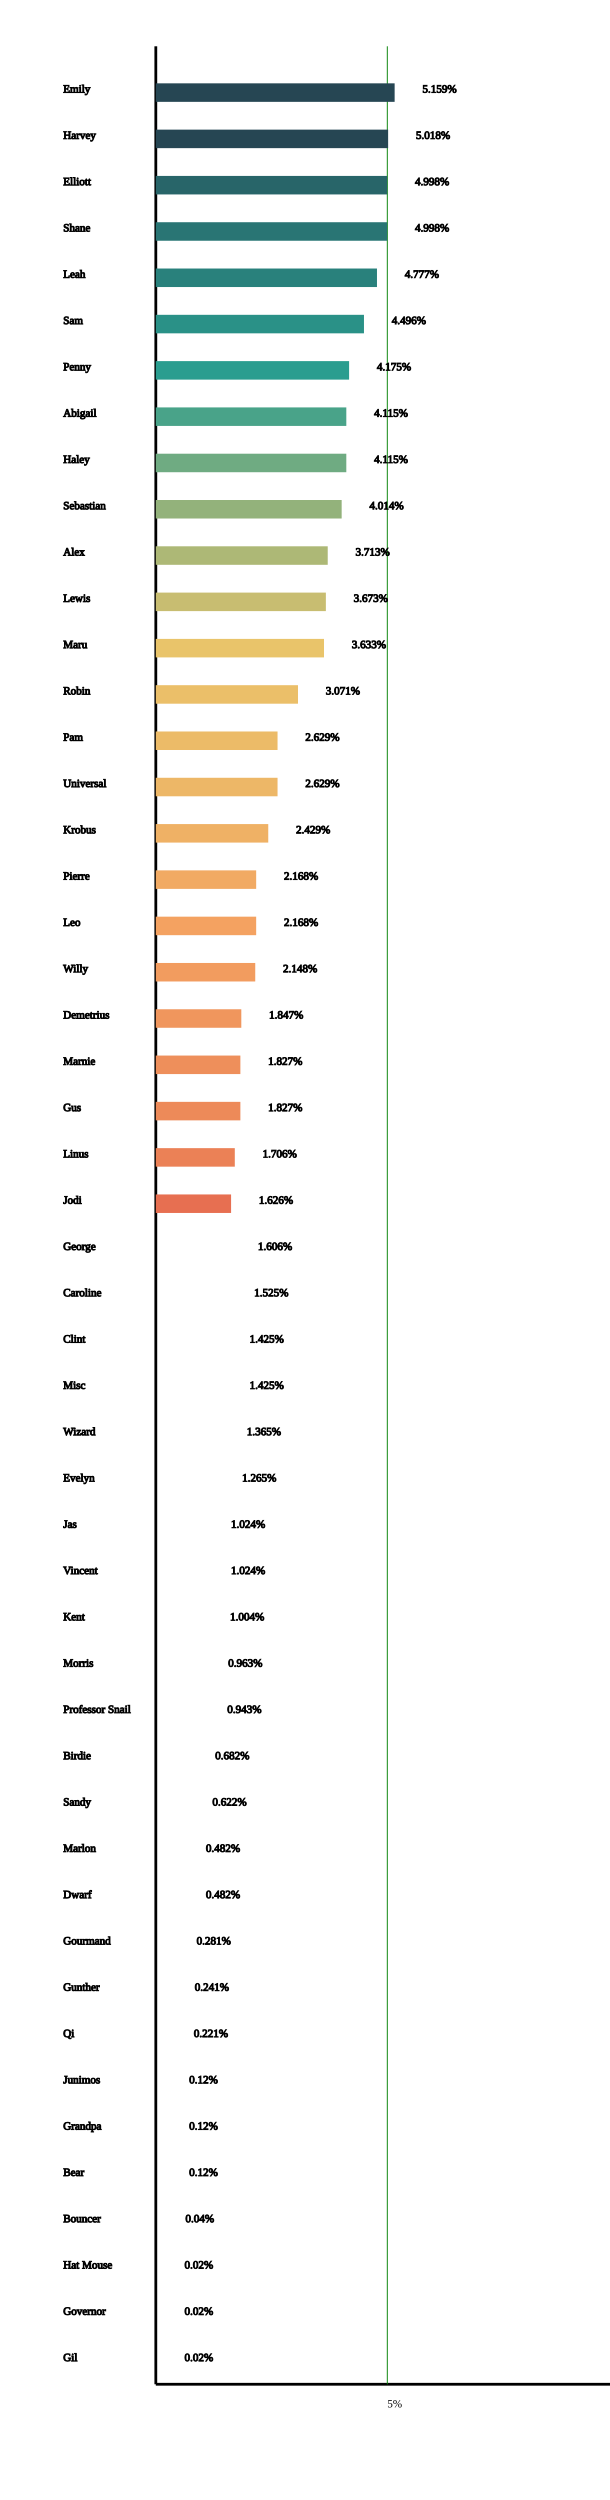
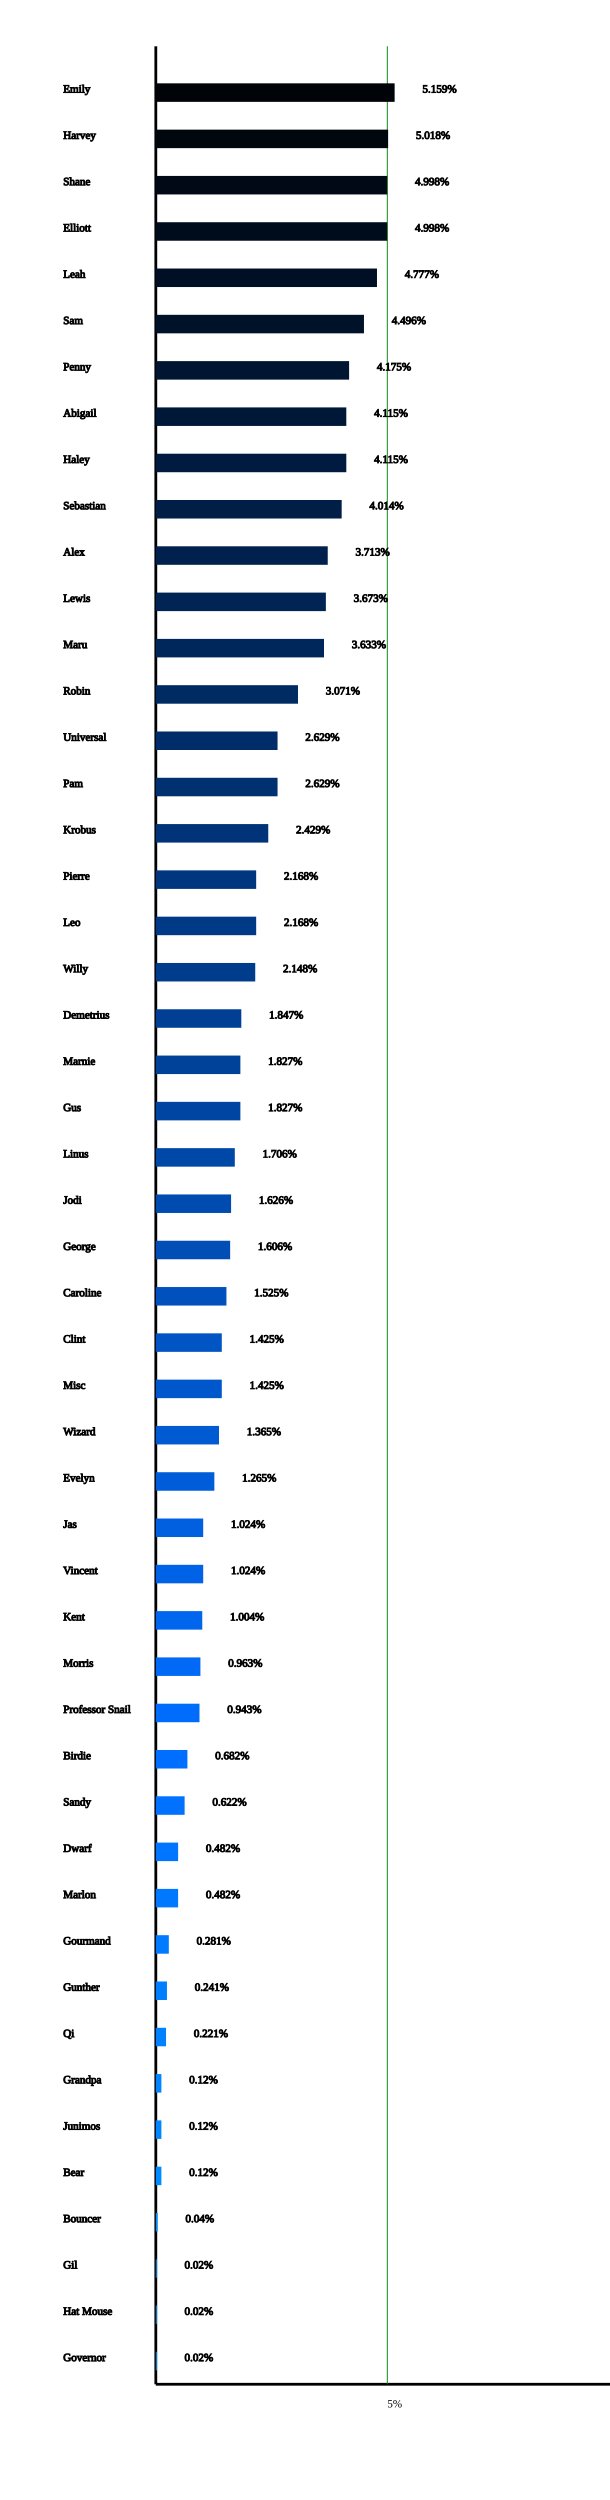
<svg xmlns="http://www.w3.org/2000/svg" width="100%" height="2700" overflow-y="scroll">
  <g transform="translate(150, 50)">
    <line x1="0" y1="2525" x2="500" y2="2525" stroke="black" stroke-width="3" />
    <line x1="0" y1="2525" x2="0" y2="0" stroke="black" stroke-width="3" />
    <line x1="250" y1="0" x2="250" y2="2525" stroke="green" stroke-width="1" />
    <line x1="500" y1="0" x2="500" y2="2525" stroke="green" stroke-width="1" />
    <text x="250" y="2550">5%</text>
    <text x="500" y="2550">10%</text>
  </g>
  <g transform="translate(150, 50)">
    <g id="Emily">
-       <line x1="0" y1="50" x2="257.929" y2="50" stroke="#264653" stroke-width="20" />
+       <line x1="0" y1="50" x2="257.929" y2="50" stroke="rgb(0, 3, 7)" stroke-width="20" />
      <text x="-100" y="50" stroke="black">Emily</text>
      <text x="287.929" y="50" stroke="black">5.159%</text>
    </g>
    <g id="Harvey">
-       <line x1="0" y1="100" x2="250.903" y2="100" stroke="#264653" stroke-width="20" />
+       <line x1="0" y1="100" x2="250.903" y2="100" stroke="rgb(0, 6, 14)" stroke-width="20" />
      <text x="-100" y="100" stroke="black">Harvey</text>
      <text x="280.903" y="100" stroke="black">5.018%</text>
    </g>
+     <g id="Shane">
+       <line x1="0" y1="150" x2="249.9" y2="150" stroke="rgb(0, 9, 21)" stroke-width="20" />
+       <text x="-100" y="150" stroke="black">Shane</text>
+       <text x="279.9" y="150" stroke="black">4.998%</text>
+     </g>
    <g id="Elliott">
-       <line x1="0" y1="150" x2="249.9" y2="150" stroke="#286569" stroke-width="20" />
-       <text x="-100" y="150" stroke="black">Elliott</text>
-       <text x="279.9" y="150" stroke="black">4.998%</text>
-     </g>
-     <g id="Shane">
-       <line x1="0" y1="200" x2="249.9" y2="200" stroke="#297574" stroke-width="20" />
-       <text x="-100" y="200" stroke="black">Shane</text>
+       <line x1="0" y1="200" x2="249.9" y2="200" stroke="rgb(0, 12, 28)" stroke-width="20" />
+       <text x="-100" y="200" stroke="black">Elliott</text>
      <text x="279.9" y="200" stroke="black">4.998%</text>
    </g>
    <g id="Leah">
-       <line x1="0" y1="250" x2="238.86" y2="250" stroke="#29817c" stroke-width="20" />
+       <line x1="0" y1="250" x2="238.86" y2="250" stroke="rgb(0, 15, 35)" stroke-width="20" />
      <text x="-100" y="250" stroke="black">Leah</text>
      <text x="268.86" y="250" stroke="black">4.777%</text>
    </g>
    <g id="Sam">
-       <line x1="0" y1="300" x2="224.809" y2="300" stroke="#2a9187" stroke-width="20" />
+       <line x1="0" y1="300" x2="224.809" y2="300" stroke="rgb(0, 18, 42)" stroke-width="20" />
      <text x="-100" y="300" stroke="black">Sam</text>
      <text x="254.809" y="300" stroke="black">4.496%</text>
    </g>
    <g id="Penny">
-       <line x1="0" y1="350" x2="208.752" y2="350" stroke="#2a9d8f" stroke-width="20" />
+       <line x1="0" y1="350" x2="208.752" y2="350" stroke="rgb(0, 21, 49)" stroke-width="20" />
      <text x="-100" y="350" stroke="black">Penny</text>
      <text x="238.752" y="350" stroke="black">4.175%</text>
    </g>
    <g id="Abigail">
-       <line x1="0" y1="400" x2="205.741" y2="400" stroke="#49a389" stroke-width="20" />
+       <line x1="0" y1="400" x2="205.741" y2="400" stroke="rgb(0, 24, 56)" stroke-width="20" />
      <text x="-100" y="400" stroke="black">Abigail</text>
      <text x="235.741" y="400" stroke="black">4.115%</text>
    </g>
    <g id="Haley">
-       <line x1="0" y1="450" x2="205.741" y2="450" stroke="#6fab82" stroke-width="20" />
+       <line x1="0" y1="450" x2="205.741" y2="450" stroke="rgb(0, 27, 63)" stroke-width="20" />
      <text x="-100" y="450" stroke="black">Haley</text>
      <text x="235.741" y="450" stroke="black">4.115%</text>
    </g>
    <g id="Sebastian">
-       <line x1="0" y1="500" x2="200.723" y2="500" stroke="#93b27b" stroke-width="20" />
+       <line x1="0" y1="500" x2="200.723" y2="500" stroke="rgb(0, 30, 70)" stroke-width="20" />
      <text x="-100" y="500" stroke="black">Sebastian</text>
      <text x="230.723" y="500" stroke="black">4.014%</text>
    </g>
    <g id="Alex">
-       <line x1="0" y1="550" x2="185.668" y2="550" stroke="#adb876" stroke-width="20" />
+       <line x1="0" y1="550" x2="185.668" y2="550" stroke="rgb(0, 33, 77)" stroke-width="20" />
      <text x="-100" y="550" stroke="black">Alex</text>
      <text x="215.668" y="550" stroke="black">3.713%</text>
    </g>
    <g id="Lewis">
-       <line x1="0" y1="600" x2="183.661" y2="600" stroke="#c8bd71" stroke-width="20" />
+       <line x1="0" y1="600" x2="183.661" y2="600" stroke="rgb(0, 36, 84)" stroke-width="20" />
      <text x="-100" y="600" stroke="black">Lewis</text>
      <text x="213.661" y="600" stroke="black">3.673%</text>
    </g>
    <g id="Maru">
-       <line x1="0" y1="650" x2="181.654" y2="650" stroke="#e9c46a" stroke-width="20" />
+       <line x1="0" y1="650" x2="181.654" y2="650" stroke="rgb(0, 39, 91)" stroke-width="20" />
      <text x="-100" y="650" stroke="black">Maru</text>
      <text x="211.654" y="650" stroke="black">3.633%</text>
    </g>
    <g id="Robin">
-       <line x1="0" y1="700" x2="153.553" y2="700" stroke="#ebbf69" stroke-width="20" />
+       <line x1="0" y1="700" x2="153.553" y2="700" stroke="rgb(0, 42, 98)" stroke-width="20" />
      <text x="-100" y="700" stroke="black">Robin</text>
      <text x="183.553" y="700" stroke="black">3.071%</text>
    </g>
+     <g id="Universal">
+       <line x1="0" y1="750" x2="131.473" y2="750" stroke="rgb(0, 45, 105)" stroke-width="20" />
+       <text x="-100" y="750" stroke="black">Universal</text>
+       <text x="161.473" y="750" stroke="black">2.629%</text>
+     </g>
    <g id="Pam">
-       <line x1="0" y1="750" x2="131.473" y2="750" stroke="#ecbb68" stroke-width="20" />
-       <text x="-100" y="750" stroke="black">Pam</text>
-       <text x="161.473" y="750" stroke="black">2.629%</text>
-     </g>
-     <g id="Universal">
-       <line x1="0" y1="800" x2="131.473" y2="800" stroke="#edb767" stroke-width="20" />
-       <text x="-100" y="800" stroke="black">Universal</text>
+       <line x1="0" y1="800" x2="131.473" y2="800" stroke="rgb(0, 48, 112)" stroke-width="20" />
+       <text x="-100" y="800" stroke="black">Pam</text>
      <text x="161.473" y="800" stroke="black">2.629%</text>
    </g>
    <g id="Krobus">
-       <line x1="0" y1="850" x2="121.437" y2="850" stroke="#efb165" stroke-width="20" />
+       <line x1="0" y1="850" x2="121.437" y2="850" stroke="rgb(0, 51, 119)" stroke-width="20" />
      <text x="-100" y="850" stroke="black">Krobus</text>
      <text x="151.437" y="850" stroke="black">2.429%</text>
    </g>
    <g id="Pierre">
-       <line x1="0" y1="900" x2="108.39" y2="900" stroke="#f1aa63" stroke-width="20" />
+       <line x1="0" y1="900" x2="108.39" y2="900" stroke="rgb(0, 54, 126)" stroke-width="20" />
      <text x="-100" y="900" stroke="black">Pierre</text>
      <text x="138.39" y="900" stroke="black">2.168%</text>
    </g>
    <g id="Leo">
-       <line x1="0" y1="950" x2="108.39" y2="950" stroke="#f4a261" stroke-width="20" />
+       <line x1="0" y1="950" x2="108.39" y2="950" stroke="rgb(0, 57, 133)" stroke-width="20" />
      <text x="-100" y="950" stroke="black">Leo</text>
      <text x="138.39" y="950" stroke="black">2.168%</text>
    </g>
    <g id="Willy">
-       <line x1="0" y1="1000" x2="107.387" y2="1000" stroke="#f29c5f" stroke-width="20" />
+       <line x1="0" y1="1000" x2="107.387" y2="1000" stroke="rgb(0, 60, 140)" stroke-width="20" />
      <text x="-100" y="1000" stroke="black">Willy</text>
      <text x="137.387" y="1000" stroke="black">2.148%</text>
    </g>
    <g id="Demetrius">
-       <line x1="0" y1="1050" x2="92.332" y2="1050" stroke="#f0965d" stroke-width="20" />
+       <line x1="0" y1="1050" x2="92.332" y2="1050" stroke="rgb(0, 63, 147)" stroke-width="20" />
      <text x="-100" y="1050" stroke="black">Demetrius</text>
      <text x="122.332" y="1050" stroke="black">1.847%</text>
    </g>
    <g id="Marnie">
-       <line x1="0" y1="1100" x2="91.329" y2="1100" stroke="#ee8f5b" stroke-width="20" />
+       <line x1="0" y1="1100" x2="91.329" y2="1100" stroke="rgb(0, 66, 154)" stroke-width="20" />
      <text x="-100" y="1100" stroke="black">Marnie</text>
      <text x="121.329" y="1100" stroke="black">1.827%</text>
    </g>
    <g id="Gus">
-       <line x1="0" y1="1150" x2="91.329" y2="1150" stroke="#ed8a59" stroke-width="20" />
+       <line x1="0" y1="1150" x2="91.329" y2="1150" stroke="rgb(0, 69, 161)" stroke-width="20" />
      <text x="-100" y="1150" stroke="black">Gus</text>
      <text x="121.329" y="1150" stroke="black">1.827%</text>
    </g>
    <g id="Linus">
-       <line x1="0" y1="1200" x2="85.307" y2="1200" stroke="#eb8156" stroke-width="20" />
+       <line x1="0" y1="1200" x2="85.307" y2="1200" stroke="rgb(0, 72, 168)" stroke-width="20" />
      <text x="-100" y="1200" stroke="black">Linus</text>
      <text x="115.307" y="1200" stroke="black">1.706%</text>
    </g>
    <g id="Jodi">
-       <line x1="0" y1="1250" x2="81.293" y2="1250" stroke="#e76f51" stroke-width="20" />
+       <line x1="0" y1="1250" x2="81.293" y2="1250" stroke="rgb(0, 75, 175)" stroke-width="20" />
      <text x="-100" y="1250" stroke="black">Jodi</text>
      <text x="111.293" y="1250" stroke="black">1.626%</text>
    </g>
    <g id="George">
-       <line x1="0" y1="1300" x2="80.289" y2="1300" stroke="" stroke-width="20" />
+       <line x1="0" y1="1300" x2="80.289" y2="1300" stroke="rgb(0, 78, 182)" stroke-width="20" />
      <text x="-100" y="1300" stroke="black">George</text>
      <text x="110.289" y="1300" stroke="black">1.606%</text>
    </g>
    <g id="Caroline">
-       <line x1="0" y1="1350" x2="76.275" y2="1350" stroke="" stroke-width="20" />
+       <line x1="0" y1="1350" x2="76.275" y2="1350" stroke="rgb(0, 81, 189)" stroke-width="20" />
      <text x="-100" y="1350" stroke="black">Caroline</text>
      <text x="106.275" y="1350" stroke="black">1.525%</text>
    </g>
    <g id="Clint">
-       <line x1="0" y1="1400" x2="71.257" y2="1400" stroke="" stroke-width="20" />
+       <line x1="0" y1="1400" x2="71.257" y2="1400" stroke="rgb(0, 84, 196)" stroke-width="20" />
      <text x="-100" y="1400" stroke="black">Clint</text>
      <text x="101.257" y="1400" stroke="black">1.425%</text>
    </g>
    <g id="Misc">
-       <line x1="0" y1="1450" x2="71.257" y2="1450" stroke="" stroke-width="20" />
+       <line x1="0" y1="1450" x2="71.257" y2="1450" stroke="rgb(0, 87, 203)" stroke-width="20" />
      <text x="-100" y="1450" stroke="black">Misc</text>
      <text x="101.257" y="1450" stroke="black">1.425%</text>
    </g>
    <g id="Wizard">
-       <line x1="0" y1="1500" x2="68.246" y2="1500" stroke="" stroke-width="20" />
+       <line x1="0" y1="1500" x2="68.246" y2="1500" stroke="rgb(0, 90, 210)" stroke-width="20" />
      <text x="-100" y="1500" stroke="black">Wizard</text>
      <text x="98.246" y="1500" stroke="black">1.365%</text>
    </g>
    <g id="Evelyn">
-       <line x1="0" y1="1550" x2="63.228" y2="1550" stroke="" stroke-width="20" />
+       <line x1="0" y1="1550" x2="63.228" y2="1550" stroke="rgb(0, 93, 217)" stroke-width="20" />
      <text x="-100" y="1550" stroke="black">Evelyn</text>
      <text x="93.228" y="1550" stroke="black">1.265%</text>
    </g>
    <g id="Jas">
-       <line x1="0" y1="1600" x2="51.184" y2="1600" stroke="" stroke-width="20" />
+       <line x1="0" y1="1600" x2="51.184" y2="1600" stroke="rgb(0, 96, 224)" stroke-width="20" />
      <text x="-100" y="1600" stroke="black">Jas</text>
      <text x="81.184" y="1600" stroke="black">1.024%</text>
    </g>
    <g id="Vincent">
-       <line x1="0" y1="1650" x2="51.184" y2="1650" stroke="" stroke-width="20" />
+       <line x1="0" y1="1650" x2="51.184" y2="1650" stroke="rgb(0, 99, 231)" stroke-width="20" />
      <text x="-100" y="1650" stroke="black">Vincent</text>
      <text x="81.184" y="1650" stroke="black">1.024%</text>
    </g>
    <g id="Kent">
-       <line x1="0" y1="1700" x2="50.181" y2="1700" stroke="" stroke-width="20" />
+       <line x1="0" y1="1700" x2="50.181" y2="1700" stroke="rgb(0, 102, 238)" stroke-width="20" />
      <text x="-100" y="1700" stroke="black">Kent</text>
      <text x="80.181" y="1700" stroke="black">1.004%</text>
    </g>
    <g id="Morris">
-       <line x1="0" y1="1750" x2="48.173" y2="1750" stroke="" stroke-width="20" />
+       <line x1="0" y1="1750" x2="48.173" y2="1750" stroke="rgb(0, 105, 245)" stroke-width="20" />
      <text x="-100" y="1750" stroke="black">Morris</text>
      <text x="78.173" y="1750" stroke="black">0.963%</text>
    </g>
    <g id="Professor Snail">
-       <line x1="0" y1="1800" x2="47.17" y2="1800" stroke="" stroke-width="20" />
+       <line x1="0" y1="1800" x2="47.17" y2="1800" stroke="rgb(0, 108, 252)" stroke-width="20" />
      <text x="-100" y="1800" stroke="black">Professor Snail</text>
      <text x="77.17" y="1800" stroke="black">0.943%</text>
    </g>
    <g id="Birdie">
-       <line x1="0" y1="1850" x2="34.123" y2="1850" stroke="" stroke-width="20" />
+       <line x1="0" y1="1850" x2="34.123" y2="1850" stroke="rgb(0, 111, 259)" stroke-width="20" />
      <text x="-100" y="1850" stroke="black">Birdie</text>
      <text x="64.123" y="1850" stroke="black">0.682%</text>
    </g>
    <g id="Sandy">
-       <line x1="0" y1="1900" x2="31.112" y2="1900" stroke="" stroke-width="20" />
+       <line x1="0" y1="1900" x2="31.112" y2="1900" stroke="rgb(0, 114, 266)" stroke-width="20" />
      <text x="-100" y="1900" stroke="black">Sandy</text>
      <text x="61.112" y="1900" stroke="black">0.622%</text>
    </g>
+     <g id="Dwarf">
+       <line x1="0" y1="1950" x2="24.087" y2="1950" stroke="rgb(0, 117, 273)" stroke-width="20" />
+       <text x="-100" y="1950" stroke="black">Dwarf</text>
+       <text x="54.087" y="1950" stroke="black">0.482%</text>
+     </g>
    <g id="Marlon">
-       <line x1="0" y1="1950" x2="24.087" y2="1950" stroke="" stroke-width="20" />
-       <text x="-100" y="1950" stroke="black">Marlon</text>
-       <text x="54.087" y="1950" stroke="black">0.482%</text>
-     </g>
-     <g id="Dwarf">
-       <line x1="0" y1="2000" x2="24.087" y2="2000" stroke="" stroke-width="20" />
-       <text x="-100" y="2000" stroke="black">Dwarf</text>
+       <line x1="0" y1="2000" x2="24.087" y2="2000" stroke="rgb(0, 120, 280)" stroke-width="20" />
+       <text x="-100" y="2000" stroke="black">Marlon</text>
      <text x="54.087" y="2000" stroke="black">0.482%</text>
    </g>
    <g id="Gourmand">
-       <line x1="0" y1="2050" x2="14.051" y2="2050" stroke="" stroke-width="20" />
+       <line x1="0" y1="2050" x2="14.051" y2="2050" stroke="rgb(0, 123, 287)" stroke-width="20" />
      <text x="-100" y="2050" stroke="black">Gourmand</text>
      <text x="44.051" y="2050" stroke="black">0.281%</text>
    </g>
    <g id="Gunther">
-       <line x1="0" y1="2100" x2="12.043" y2="2100" stroke="" stroke-width="20" />
+       <line x1="0" y1="2100" x2="12.043" y2="2100" stroke="rgb(0, 126, 294)" stroke-width="20" />
      <text x="-100" y="2100" stroke="black">Gunther</text>
      <text x="42.043" y="2100" stroke="black">0.241%</text>
    </g>
    <g id="Qi">
-       <line x1="0" y1="2150" x2="11.04" y2="2150" stroke="" stroke-width="20" />
+       <line x1="0" y1="2150" x2="11.04" y2="2150" stroke="rgb(0, 129, 301)" stroke-width="20" />
      <text x="-100" y="2150" stroke="black">Qi</text>
      <text x="41.04" y="2150" stroke="black">0.221%</text>
    </g>
+     <g id="Grandpa">
+       <line x1="0" y1="2200" x2="6.022" y2="2200" stroke="rgb(0, 132, 308)" stroke-width="20" />
+       <text x="-100" y="2200" stroke="black">Grandpa</text>
+       <text x="36.022" y="2200" stroke="black">0.12%</text>
+     </g>
    <g id="Junimos">
-       <line x1="0" y1="2200" x2="6.022" y2="2200" stroke="" stroke-width="20" />
-       <text x="-100" y="2200" stroke="black">Junimos</text>
-       <text x="36.022" y="2200" stroke="black">0.12%</text>
-     </g>
-     <g id="Grandpa">
-       <line x1="0" y1="2250" x2="6.022" y2="2250" stroke="" stroke-width="20" />
-       <text x="-100" y="2250" stroke="black">Grandpa</text>
+       <line x1="0" y1="2250" x2="6.022" y2="2250" stroke="rgb(0, 135, 315)" stroke-width="20" />
+       <text x="-100" y="2250" stroke="black">Junimos</text>
      <text x="36.022" y="2250" stroke="black">0.12%</text>
    </g>
    <g id="Bear">
-       <line x1="0" y1="2300" x2="6.022" y2="2300" stroke="" stroke-width="20" />
+       <line x1="0" y1="2300" x2="6.022" y2="2300" stroke="rgb(0, 138, 322)" stroke-width="20" />
      <text x="-100" y="2300" stroke="black">Bear</text>
      <text x="36.022" y="2300" stroke="black">0.12%</text>
    </g>
    <g id="Bouncer">
-       <line x1="0" y1="2350" x2="2.007" y2="2350" stroke="" stroke-width="20" />
+       <line x1="0" y1="2350" x2="2.007" y2="2350" stroke="rgb(0, 141, 329)" stroke-width="20" />
      <text x="-100" y="2350" stroke="black">Bouncer</text>
      <text x="32.007" y="2350" stroke="black">0.04%</text>
    </g>
+     <g id="Gil">
+       <line x1="0" y1="2400" x2="1.004" y2="2400" stroke="rgb(0, 144, 336)" stroke-width="20" />
+       <text x="-100" y="2400" stroke="black">Gil</text>
+       <text x="31.004" y="2400" stroke="black">0.02%</text>
+     </g>
    <g id="Hat Mouse">
-       <line x1="0" y1="2400" x2="1.004" y2="2400" stroke="" stroke-width="20" />
-       <text x="-100" y="2400" stroke="black">Hat Mouse</text>
-       <text x="31.004" y="2400" stroke="black">0.02%</text>
+       <line x1="0" y1="2450" x2="1.004" y2="2450" stroke="rgb(0, 147, 343)" stroke-width="20" />
+       <text x="-100" y="2450" stroke="black">Hat Mouse</text>
+       <text x="31.004" y="2450" stroke="black">0.02%</text>
    </g>
    <g id="Governor">
-       <line x1="0" y1="2450" x2="1.004" y2="2450" stroke="" stroke-width="20" />
-       <text x="-100" y="2450" stroke="black">Governor</text>
-       <text x="31.004" y="2450" stroke="black">0.02%</text>
-     </g>
-     <g id="Gil">
-       <line x1="0" y1="2500" x2="1.004" y2="2500" stroke="" stroke-width="20" />
-       <text x="-100" y="2500" stroke="black">Gil</text>
+       <line x1="0" y1="2500" x2="1.004" y2="2500" stroke="rgb(0, 150, 350)" stroke-width="20" />
+       <text x="-100" y="2500" stroke="black">Governor</text>
      <text x="31.004" y="2500" stroke="black">0.02%</text>
    </g>
  </g>
</svg>
